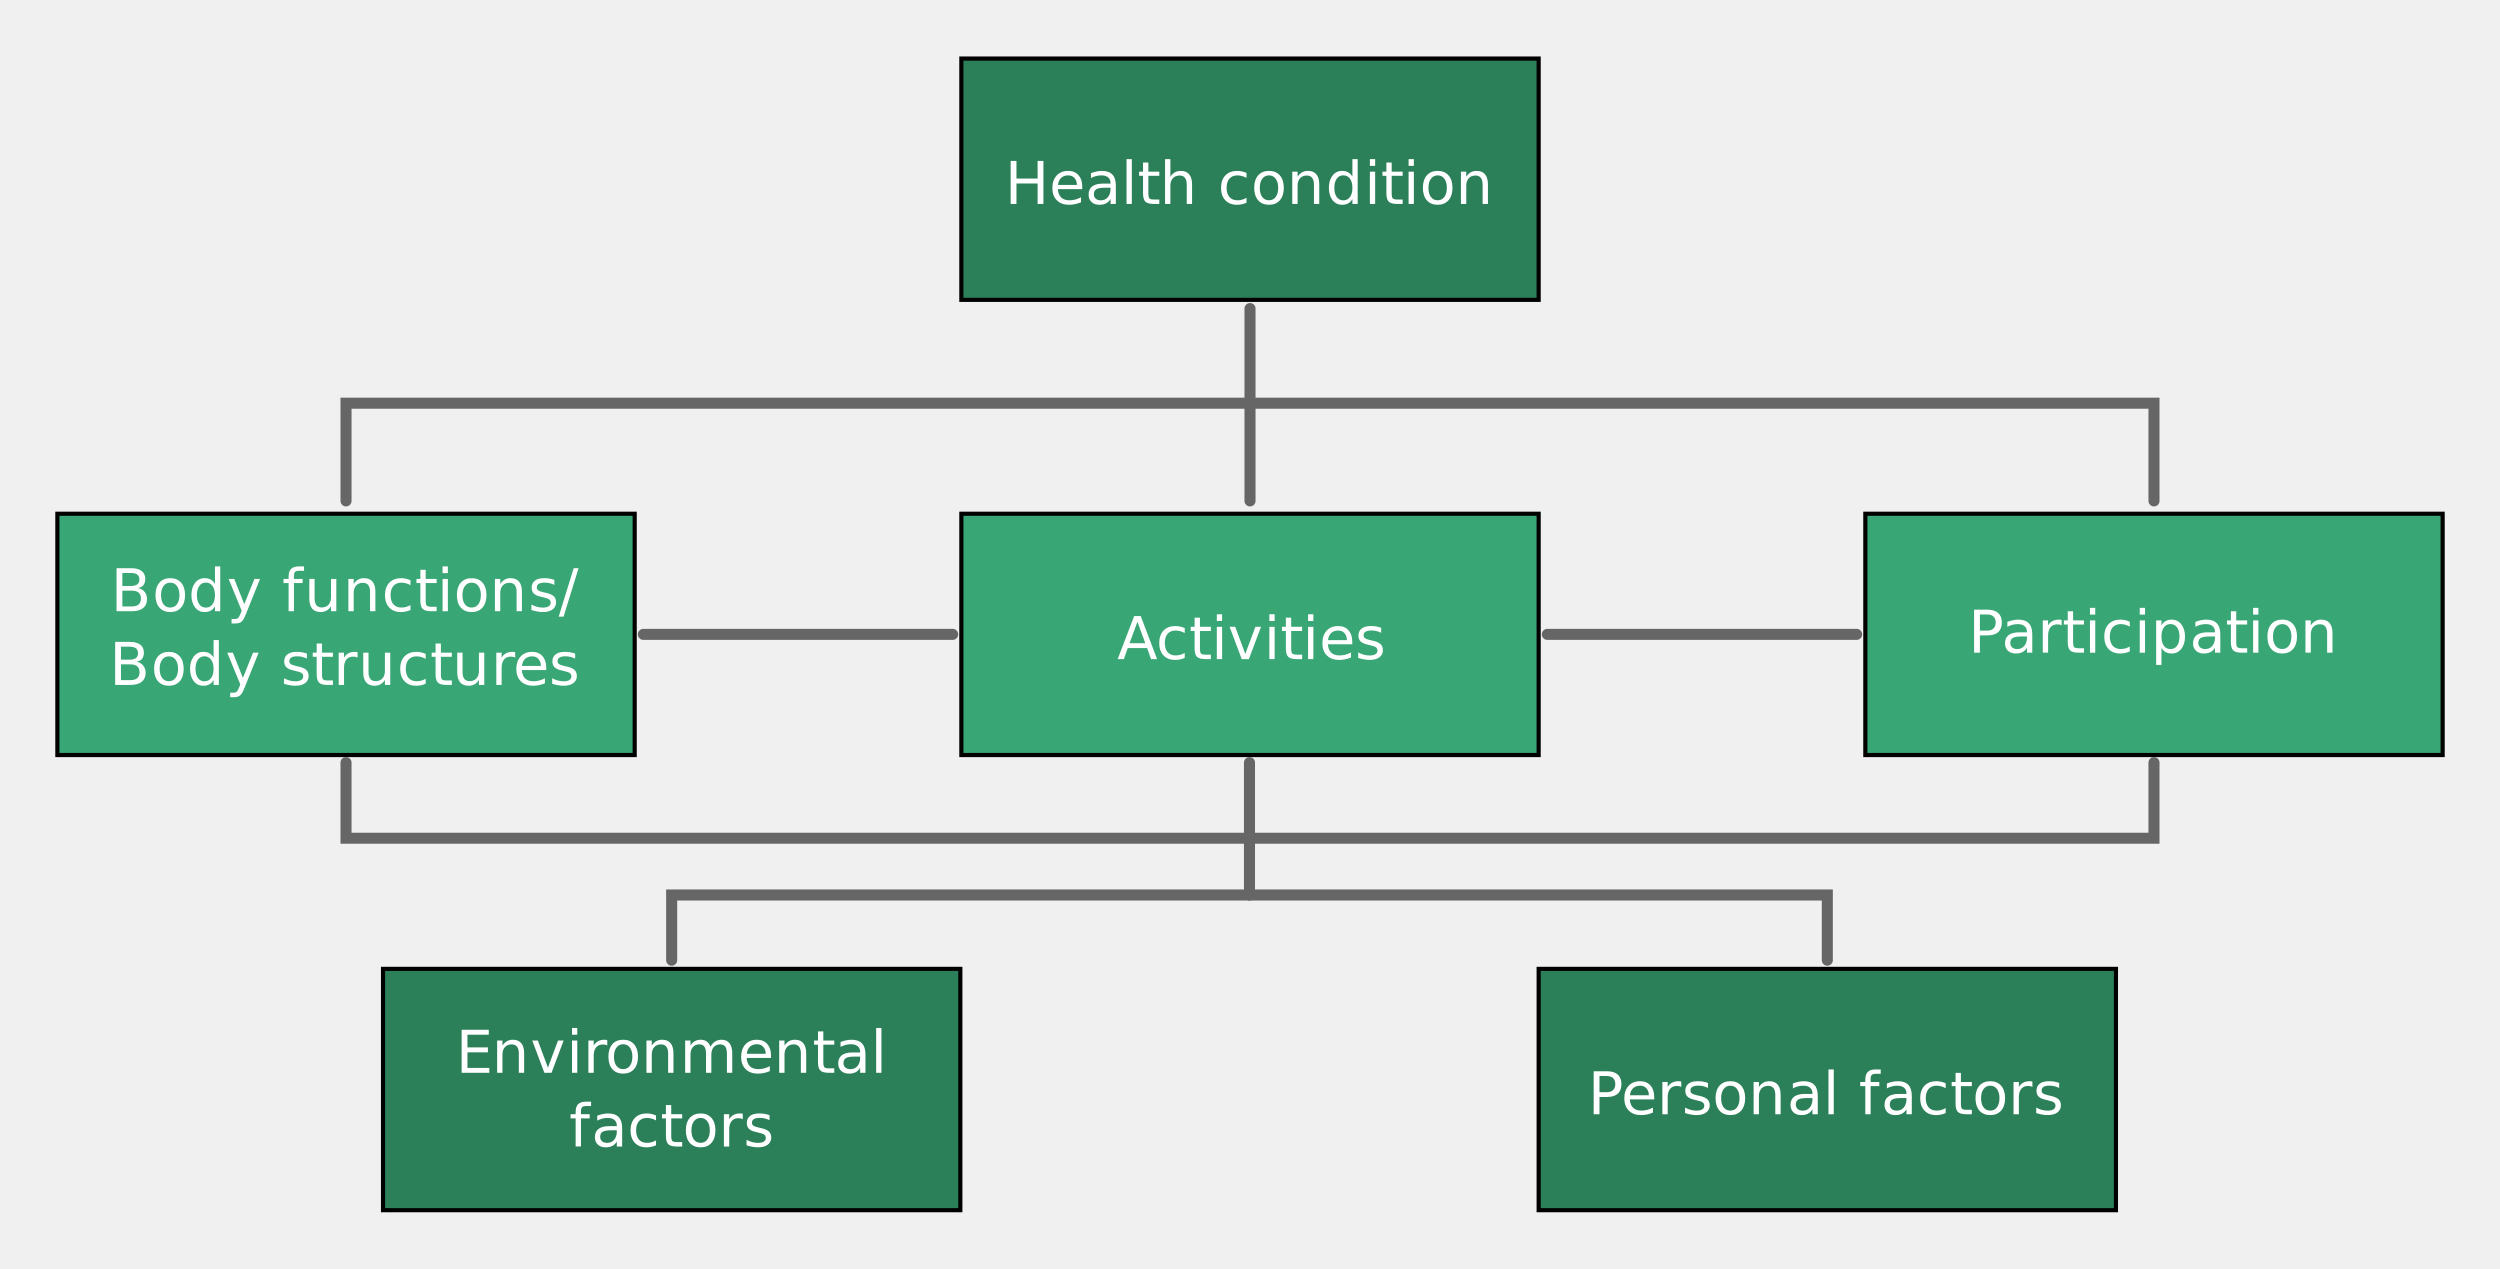
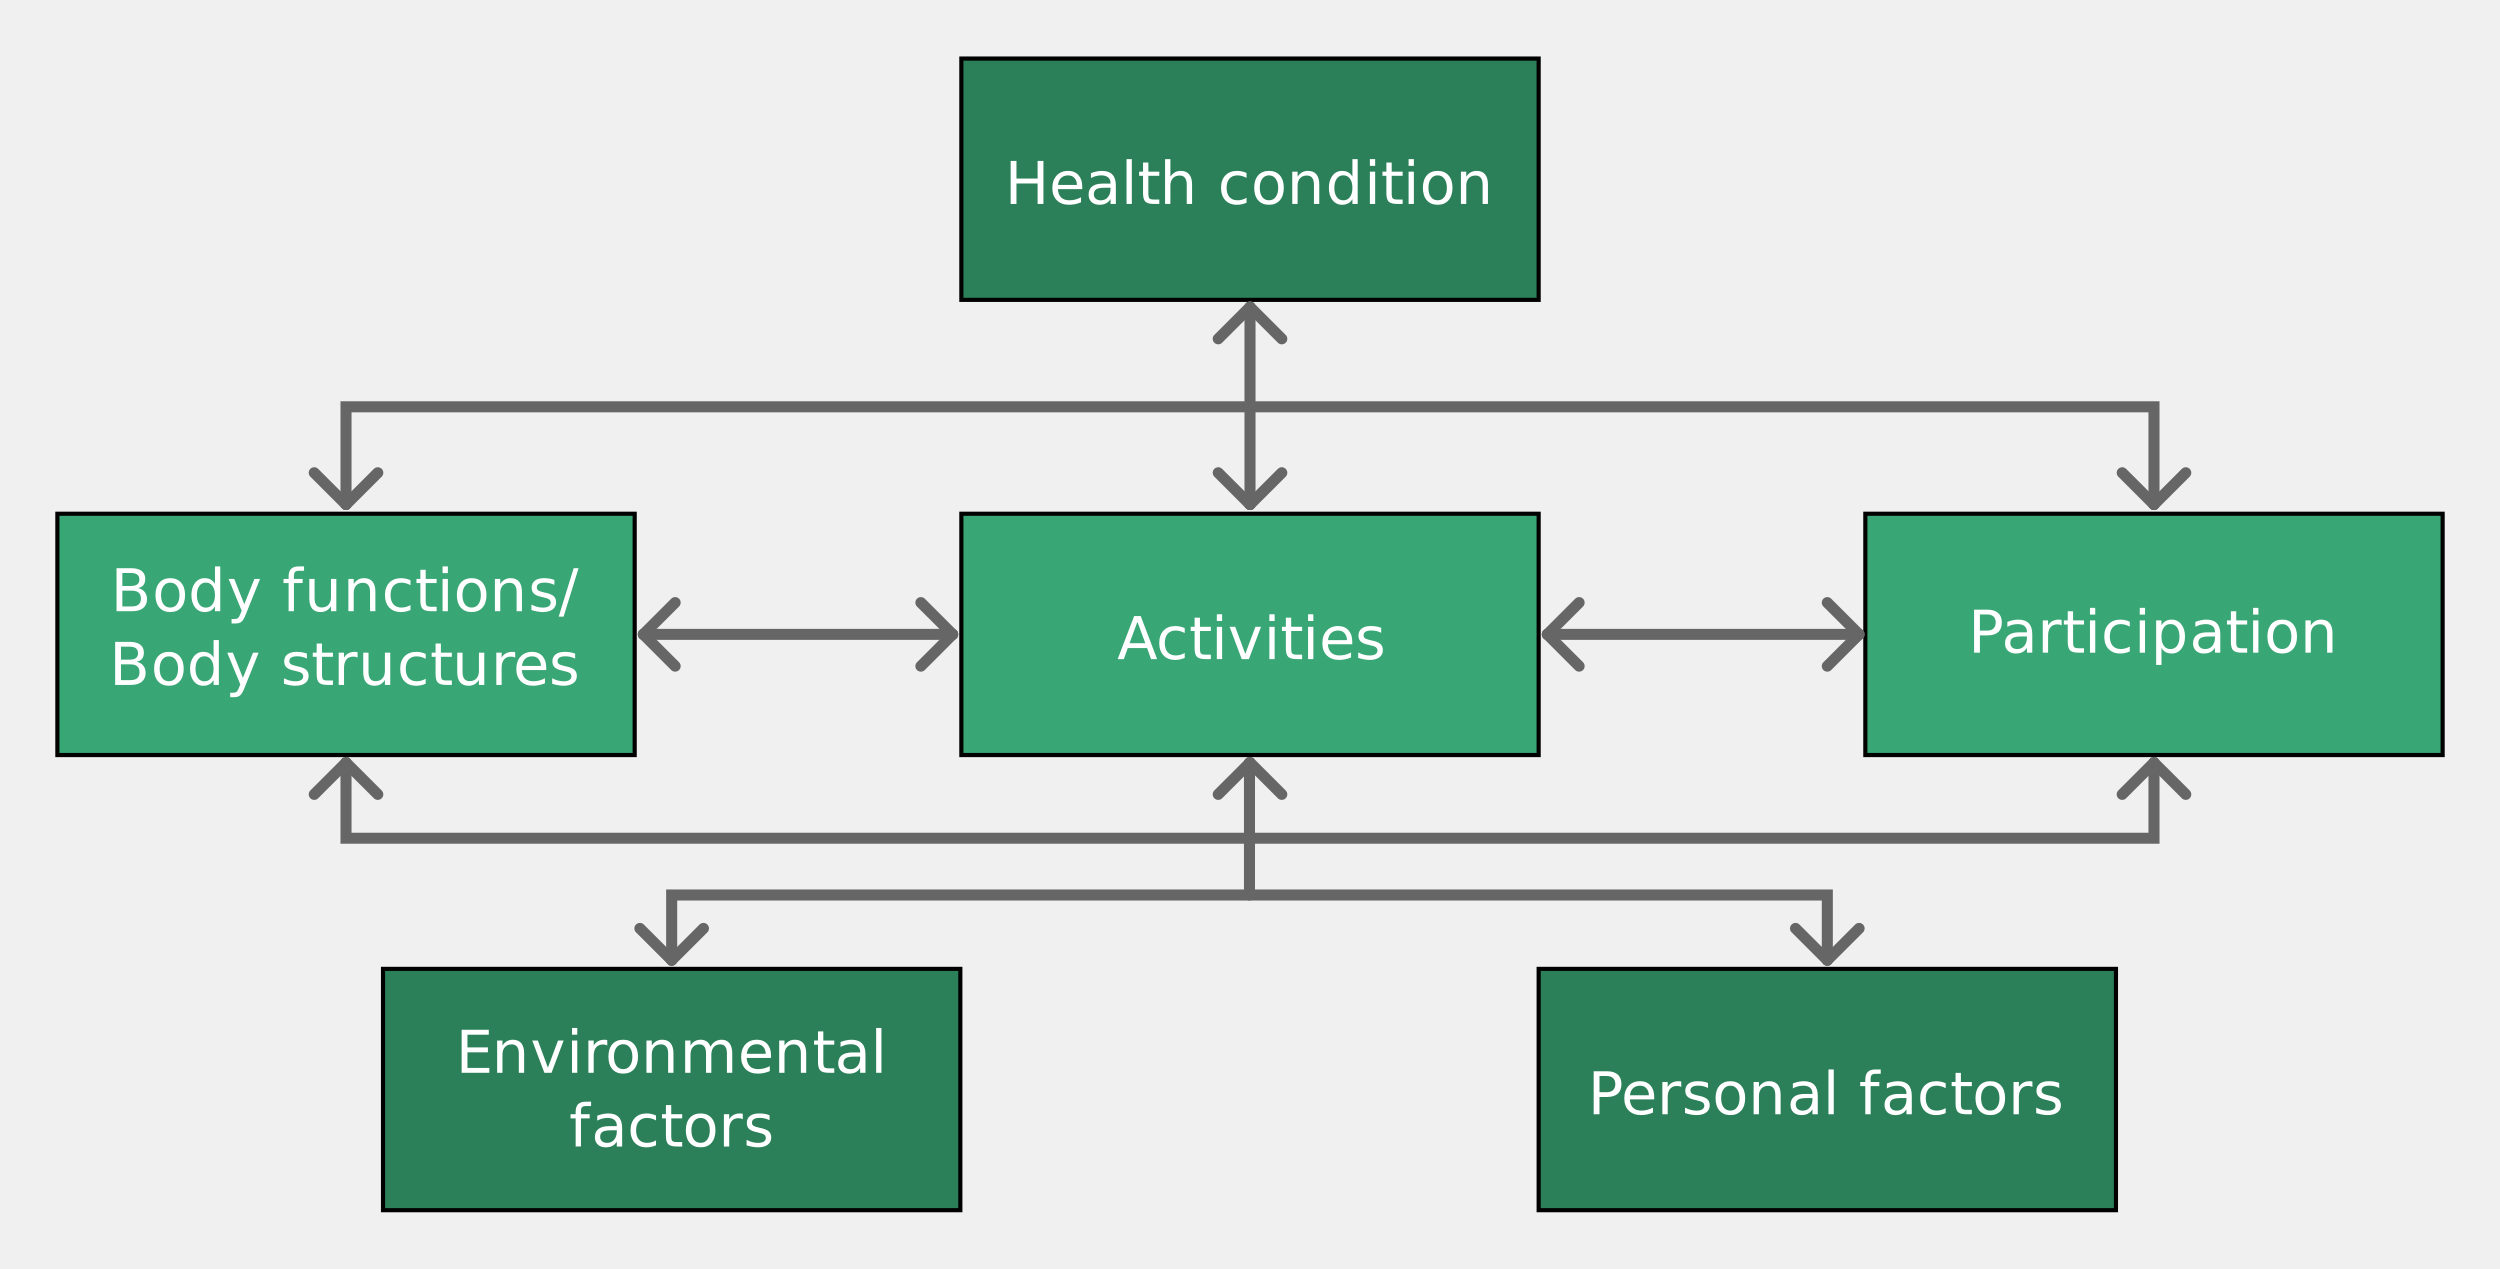
<svg xmlns="http://www.w3.org/2000/svg" xmlns:xlink="http://www.w3.org/1999/xlink" width="800px" height="406px" version="1.1" viewBox="0 0 800 406">
  <defs>
    <symbol id="y" overflow="visible">
      <path d="m1.859-13.766h1.859v5.641h6.766v-5.641h1.859v13.766h-1.859v-6.547h-6.766v6.547h-1.859z" />
    </symbol>
    <symbol id="i" overflow="visible">
      <path d="m10.609-5.578v0.828h-7.797c0.07 1.168 0.422 2.059 1.047 2.672 0.633 0.605 1.516 0.906 2.641 0.906 0.645 0 1.273-0.078 1.891-0.234 0.613-0.164 1.223-0.406 1.828-0.719v1.594c-0.617 0.262-1.246 0.461-1.891 0.594-0.637 0.133-1.281 0.203-1.938 0.203-1.648 0-2.949-0.477-3.906-1.438-0.961-0.957-1.438-2.254-1.438-3.891 0-1.688 0.453-3.023 1.359-4.016 0.914-1 2.144-1.5 3.688-1.5 1.395 0 2.492 0.449 3.297 1.344 0.812 0.898 1.219 2.117 1.219 3.656zm-1.703-0.5c-0.012-0.926-0.273-1.664-0.781-2.219-0.5-0.562-1.168-0.844-2-0.844-0.949 0-1.711 0.273-2.281 0.812-0.562 0.531-0.891 1.281-0.984 2.25z" />
    </symbol>
    <symbol id="f" overflow="visible">
      <path d="m6.469-5.188c-1.367 0-2.312 0.156-2.844 0.469s-0.797 0.852-0.797 1.609c0 0.594 0.195 1.07 0.594 1.422 0.395 0.355 0.938 0.531 1.625 0.531 0.938 0 1.688-0.332 2.25-1 0.57-0.664 0.859-1.551 0.859-2.656v-0.375zm3.391-0.703v5.891h-1.703v-1.562c-0.387 0.625-0.871 1.09-1.453 1.391-0.574 0.289-1.277 0.438-2.109 0.438-1.062 0-1.906-0.297-2.531-0.891-0.617-0.594-0.922-1.383-0.922-2.375 0-1.164 0.383-2.039 1.156-2.625 0.781-0.594 1.941-0.891 3.484-0.891h2.375v-0.172c0-0.781-0.258-1.383-0.766-1.812-0.512-0.426-1.234-0.641-2.172-0.641-0.586 0-1.156 0.074-1.719 0.219-0.562 0.148-1.102 0.359-1.609 0.641v-1.578c0.613-0.238 1.211-0.414 1.797-0.531 0.594-0.125 1.164-0.188 1.719-0.188 1.488 0 2.602 0.391 3.344 1.172 0.738 0.773 1.109 1.945 1.109 3.516z" />
    </symbol>
    <symbol id="k" overflow="visible">
      <path d="m1.781-14.344h1.688v14.344h-1.688z" />
    </symbol>
    <symbol id="a" overflow="visible">
      <path d="m3.453-13.25v2.922h3.5v1.328h-3.5v5.594c0 0.844 0.113 1.387 0.344 1.625 0.227 0.242 0.695 0.359 1.406 0.359h1.75v1.422h-1.75c-1.305 0-2.203-0.242-2.703-0.734-0.5-0.488-0.75-1.379-0.75-2.672v-5.594h-1.25v-1.328h1.25v-2.922z" />
    </symbol>
    <symbol id="s" overflow="visible">
      <path d="m10.359-6.234v6.234h-1.703v-6.172c0-0.977-0.195-1.707-0.578-2.188-0.375-0.488-0.945-0.734-1.703-0.734-0.918 0-1.641 0.293-2.172 0.875-0.523 0.586-0.781 1.383-0.781 2.391v5.828h-1.703v-14.344h1.703v5.625c0.406-0.625 0.879-1.086 1.422-1.391 0.551-0.312 1.188-0.469 1.906-0.469 1.188 0 2.082 0.371 2.688 1.109 0.613 0.73 0.922 1.809 0.922 3.234z" />
    </symbol>
    <symbol id="j" overflow="visible" />
    <symbol id="e" overflow="visible">
      <path d="m9.203-9.922v1.578c-0.48-0.258-0.961-0.457-1.438-0.594-0.48-0.133-0.969-0.203-1.469-0.203-1.094 0-1.949 0.352-2.562 1.047-0.605 0.699-0.906 1.68-0.906 2.938 0 1.262 0.301 2.242 0.906 2.938 0.613 0.699 1.469 1.047 2.562 1.047 0.5 0 0.988-0.062 1.469-0.188 0.477-0.133 0.957-0.336 1.438-0.609v1.578c-0.469 0.219-0.961 0.383-1.469 0.484-0.5 0.113-1.039 0.172-1.609 0.172-1.562 0-2.805-0.484-3.719-1.453-0.906-0.977-1.359-2.301-1.359-3.969 0-1.676 0.457-3 1.375-3.969 0.926-0.969 2.195-1.453 3.812-1.453 0.52 0 1.023 0.059 1.516 0.172 0.5 0.105 0.984 0.266 1.453 0.484z" />
    </symbol>
    <symbol id="b" overflow="visible">
      <path d="m5.781-9.141c-0.906 0-1.625 0.359-2.156 1.078-0.531 0.711-0.797 1.68-0.797 2.906 0 1.242 0.258 2.215 0.781 2.922 0.531 0.711 1.254 1.062 2.172 1.062 0.906 0 1.617-0.352 2.141-1.062 0.531-0.719 0.797-1.691 0.797-2.922 0-1.219-0.266-2.188-0.797-2.906-0.523-0.719-1.234-1.078-2.141-1.078zm0-1.438c1.469 0 2.625 0.48 3.469 1.438 0.844 0.961 1.266 2.289 1.266 3.984 0 1.688-0.422 3.016-1.266 3.984-0.844 0.961-2 1.438-3.469 1.438-1.48 0-2.641-0.477-3.484-1.438-0.836-0.969-1.25-2.297-1.25-3.984 0-1.695 0.414-3.023 1.25-3.984 0.844-0.957 2.004-1.438 3.484-1.438z" />
    </symbol>
    <symbol id="d" overflow="visible">
      <path d="m10.359-6.234v6.234h-1.703v-6.172c0-0.977-0.195-1.707-0.578-2.188-0.375-0.488-0.945-0.734-1.703-0.734-0.918 0-1.641 0.293-2.172 0.875-0.523 0.586-0.781 1.383-0.781 2.391v5.828h-1.703v-10.328h1.703v1.609c0.406-0.625 0.879-1.086 1.422-1.391 0.551-0.312 1.188-0.469 1.906-0.469 1.188 0 2.082 0.371 2.688 1.109 0.613 0.73 0.922 1.809 0.922 3.234z" />
    </symbol>
    <symbol id="n" overflow="visible">
      <path d="m8.578-8.75v-5.594h1.688v14.344h-1.688v-1.547c-0.367 0.617-0.82 1.074-1.359 1.375-0.543 0.289-1.195 0.438-1.953 0.438-1.25 0-2.266-0.492-3.047-1.484-0.781-1-1.172-2.312-1.172-3.938 0-1.613 0.391-2.922 1.172-3.922s1.797-1.5 3.047-1.5c0.758 0 1.41 0.152 1.953 0.453 0.539 0.305 0.992 0.762 1.359 1.375zm-5.781 3.594c0 1.25 0.254 2.231 0.766 2.938 0.508 0.711 1.211 1.062 2.109 1.062 0.895 0 1.602-0.352 2.125-1.062 0.52-0.707 0.781-1.688 0.781-2.938 0-1.238-0.262-2.211-0.781-2.922-0.523-0.719-1.23-1.078-2.125-1.078-0.898 0-1.602 0.359-2.109 1.078-0.512 0.711-0.766 1.684-0.766 2.922z" />
    </symbol>
    <symbol id="c" overflow="visible">
      <path d="m1.781-10.328h1.688v10.328h-1.688zm0-4.016h1.688v2.156h-1.688z" />
    </symbol>
    <symbol id="x" overflow="visible">
      <path d="m6.453-11.922-2.531 6.844h5.062zm-1.047-1.844h2.109l5.234 13.766h-1.938l-1.25-3.531h-6.203l-1.25 3.531h-1.969z" />
    </symbol>
    <symbol id="r" overflow="visible">
      <path d="m0.562-10.328h1.797l3.219 8.672 3.234-8.672h1.797l-3.875 10.328h-2.297z" />
    </symbol>
    <symbol id="h" overflow="visible">
      <path d="m8.359-10.016v1.594c-0.48-0.238-0.98-0.422-1.5-0.547-0.512-0.125-1.043-0.188-1.594-0.188-0.844 0-1.48 0.133-1.906 0.391-0.418 0.262-0.625 0.648-0.625 1.156 0 0.398 0.148 0.711 0.453 0.938 0.301 0.219 0.906 0.434 1.812 0.641l0.578 0.125c1.207 0.262 2.062 0.625 2.562 1.094 0.508 0.469 0.766 1.125 0.766 1.969 0 0.961-0.383 1.719-1.141 2.281-0.75 0.555-1.793 0.828-3.125 0.828-0.555 0-1.133-0.059-1.734-0.172-0.594-0.102-1.227-0.258-1.891-0.469v-1.75c0.633 0.324 1.254 0.57 1.859 0.734 0.602 0.156 1.207 0.234 1.812 0.234 0.789 0 1.398-0.133 1.828-0.406 0.438-0.27 0.656-0.656 0.656-1.156 0-0.457-0.156-0.805-0.469-1.047-0.312-0.25-0.996-0.488-2.047-0.719l-0.578-0.141c-1.055-0.219-1.812-0.555-2.281-1.016-0.469-0.457-0.703-1.086-0.703-1.891 0-0.969 0.344-1.719 1.031-2.25s1.664-0.797 2.938-0.797c0.625 0 1.211 0.047 1.766 0.141 0.551 0.094 1.062 0.234 1.531 0.422z" />
    </symbol>
    <symbol id="q" overflow="visible">
      <path d="m3.719-12.234v5.172h2.344c0.863 0 1.531-0.223 2-0.672 0.477-0.445 0.719-1.086 0.719-1.922 0-0.82-0.242-1.457-0.719-1.906-0.469-0.445-1.137-0.672-2-0.672zm-1.859-1.531h4.203c1.539 0 2.703 0.352 3.484 1.047 0.789 0.699 1.188 1.719 1.188 3.062 0 1.367-0.398 2.398-1.188 3.094-0.781 0.688-1.945 1.031-3.484 1.031h-2.344v5.531h-1.859z" />
    </symbol>
    <symbol id="g" overflow="visible">
      <path d="m7.766-8.734c-0.199-0.113-0.414-0.195-0.641-0.25-0.219-0.051-0.465-0.078-0.734-0.078-0.961 0-1.695 0.312-2.203 0.938-0.512 0.625-0.766 1.523-0.766 2.688v5.438h-1.703v-10.328h1.703v1.609c0.352-0.625 0.816-1.086 1.391-1.391 0.57-0.312 1.266-0.469 2.078-0.469 0.113 0 0.242 0.012 0.391 0.031 0.145 0.012 0.301 0.031 0.469 0.062z" />
    </symbol>
    <symbol id="w" overflow="visible">
      <path d="m3.422-1.547v5.469h-1.703v-14.25h1.703v1.578c0.352-0.613 0.801-1.07 1.344-1.375 0.539-0.301 1.191-0.453 1.953-0.453 1.25 0 2.266 0.5 3.047 1.5 0.789 1 1.188 2.309 1.188 3.922 0 1.625-0.398 2.938-1.188 3.938-0.781 0.992-1.797 1.484-3.047 1.484-0.762 0-1.414-0.148-1.953-0.438-0.543-0.301-0.992-0.758-1.344-1.375zm5.766-3.609c0-1.238-0.258-2.211-0.766-2.922-0.512-0.719-1.219-1.078-2.125-1.078-0.898 0-1.602 0.359-2.109 1.078-0.512 0.711-0.766 1.684-0.766 2.922 0 1.25 0.254 2.231 0.766 2.938 0.508 0.711 1.211 1.062 2.109 1.062 0.906 0 1.613-0.352 2.125-1.062 0.508-0.707 0.766-1.688 0.766-2.938z" />
    </symbol>
    <symbol id="p" overflow="visible">
      <path d="m3.719-6.578v5.047h2.984c1 0 1.738-0.207 2.219-0.625 0.488-0.414 0.734-1.051 0.734-1.906 0-0.852-0.246-1.484-0.734-1.891-0.48-0.414-1.219-0.625-2.219-0.625zm0-5.656v4.156h2.75c0.906 0 1.582-0.172 2.031-0.516 0.445-0.344 0.672-0.863 0.672-1.562 0-0.695-0.227-1.219-0.672-1.562-0.449-0.344-1.125-0.516-2.031-0.516zm-1.859-1.531h4.75c1.414 0 2.508 0.297 3.281 0.891 0.77 0.594 1.156 1.434 1.156 2.516 0 0.844-0.199 1.516-0.594 2.016-0.398 0.492-0.977 0.797-1.734 0.922 0.914 0.199 1.625 0.609 2.125 1.234 0.508 0.625 0.766 1.402 0.766 2.328 0 1.23-0.418 2.184-1.25 2.859-0.836 0.668-2.023 1-3.562 1h-4.938z" />
    </symbol>
    <symbol id="o" overflow="visible">
      <path d="m6.078 0.953c-0.48 1.227-0.949 2.031-1.406 2.406-0.461 0.375-1.07 0.562-1.828 0.562h-1.344v-1.422h0.984c0.469 0 0.832-0.109 1.094-0.328 0.258-0.219 0.547-0.742 0.859-1.562l0.297-0.781-4.172-10.156h1.797l3.219 8.078 3.234-8.078h1.797z" />
    </symbol>
    <symbol id="m" overflow="visible">
      <path d="m7-14.344v1.406h-1.625c-0.605 0-1.027 0.125-1.266 0.375-0.23 0.25-0.344 0.695-0.344 1.328v0.906h2.781v1.328h-2.781v9h-1.703v-9h-1.625v-1.328h1.625v-0.719c0-1.145 0.266-1.977 0.797-2.5 0.531-0.531 1.379-0.797 2.547-0.797z" />
    </symbol>
    <symbol id="l" overflow="visible">
      <path d="m1.609-4.078v-6.25h1.688v6.188c0 0.98 0.188 1.715 0.562 2.203 0.383 0.492 0.957 0.734 1.719 0.734 0.914 0 1.641-0.289 2.172-0.875 0.531-0.582 0.797-1.379 0.797-2.391v-5.859h1.703v10.328h-1.703v-1.578c-0.406 0.625-0.887 1.09-1.438 1.391-0.543 0.301-1.172 0.453-1.891 0.453-1.18 0-2.074-0.363-2.688-1.094-0.617-0.738-0.922-1.82-0.922-3.25z" />
    </symbol>
    <symbol id="v" overflow="visible">
      <path d="m4.797-13.766h1.562l-4.797 15.516h-1.562z" />
    </symbol>
    <symbol id="u" overflow="visible">
      <path d="m1.859-13.766h8.688v1.578h-6.828v4.062h6.547v1.578h-6.547v4.984h7v1.562h-8.859z" />
    </symbol>
    <symbol id="t" overflow="visible">
      <path d="m9.812-8.344c0.426-0.758 0.93-1.32 1.516-1.688 0.594-0.363 1.289-0.547 2.094-0.547 1.07 0 1.898 0.383 2.484 1.141 0.582 0.75 0.875 1.82 0.875 3.203v6.234h-1.703v-6.172c0-0.988-0.18-1.723-0.531-2.203-0.344-0.477-0.875-0.719-1.594-0.719-0.887 0-1.586 0.293-2.094 0.875-0.512 0.586-0.766 1.383-0.766 2.391v5.828h-1.703v-6.172c0-1-0.18-1.734-0.531-2.203-0.344-0.477-0.883-0.719-1.609-0.719-0.867 0-1.555 0.293-2.062 0.875-0.512 0.586-0.766 1.383-0.766 2.391v5.828h-1.703v-10.328h1.703v1.609c0.383-0.633 0.848-1.102 1.391-1.406 0.539-0.301 1.18-0.453 1.922-0.453 0.75 0 1.383 0.195 1.906 0.578 0.531 0.387 0.922 0.938 1.172 1.656z" />
    </symbol>
  </defs>
  <path transform="matrix(.88485 0 0 .88442 -42.327 -59.073)" d="m395.5 87.984h208.78v87.31h-208.78zm0 0" fill="#2b8059" stroke="#000" stroke-linecap="round" stroke-width="1.5" />
  <path transform="matrix(.88485 0 0 .88442 -42.327 -59.073)" d="m395.5 252.67h208.78v87.31h-208.78zm0 0" fill="#39a675" stroke="#000" stroke-linecap="round" stroke-width="1.5" />
  <path transform="matrix(.88485 0 0 .88442 -42.327 -59.073)" d="m722.42 252.67h208.78v87.31h-208.78zm0 0" fill="#39a675" stroke="#000" stroke-linecap="round" stroke-width="1.5" />
  <path transform="matrix(.88485 0 0 .88442 -42.327 -59.073)" d="m68.584 252.67h208.78v87.31h-208.78zm0 0" fill="#39a675" stroke="#000" stroke-linecap="round" stroke-width="1.5" />
  <path transform="matrix(.88485 0 0 .88442 -42.327 -59.073)" d="m604.28 417.35h208.78v87.31h-208.78zm0 0" fill="#2b8059" stroke="#000" stroke-linecap="round" stroke-width="1.5" />
  <path transform="matrix(.88485 0 0 .88442 -42.327 -59.073)" d="m186.35 417.35h208.78v87.31h-208.78zm0 0" fill="#2b8059" stroke="#000" stroke-linecap="round" stroke-width="1.5" />
  <g fill="#fff">
    <use x="321.551" y="65.263" xlink:href="#y" />
    <use x="335.708" y="65.263" xlink:href="#i" />
    <use x="347.211" y="65.263" xlink:href="#f" />
    <use x="358.714" y="65.263" xlink:href="#k" />
    <use x="364.023" y="65.263" xlink:href="#a" />
    <use x="371.102" y="65.263" xlink:href="#s" />
    <use x="383.49" y="65.263" xlink:href="#j" />
    <use x="389.684" y="65.263" xlink:href="#e" />
    <use x="400.302" y="65.263" xlink:href="#b" />
    <use x="411.805" y="65.263" xlink:href="#d" />
    <use x="424.193" y="65.263" xlink:href="#n" />
    <use x="436.581" y="65.263" xlink:href="#c" />
    <use x="441.89" y="65.263" xlink:href="#a" />
    <use x="448.969" y="65.263" xlink:href="#c" />
    <use x="454.278" y="65.263" xlink:href="#b" />
    <use x="465.781" y="65.263" xlink:href="#d" />
  </g>
  <g fill="#fff">
    <use x="357.52" y="210.912" xlink:href="#x" />
    <use x="369.907" y="210.912" xlink:href="#e" />
    <use x="380.526" y="210.912" xlink:href="#a" />
    <use x="387.604" y="210.912" xlink:href="#c" />
    <use x="392.913" y="210.912" xlink:href="#r" />
    <use x="404.416" y="210.912" xlink:href="#c" />
    <use x="409.726" y="210.912" xlink:href="#a" />
    <use x="416.804" y="210.912" xlink:href="#c" />
    <use x="422.113" y="210.912" xlink:href="#i" />
    <use x="433.616" y="210.912" xlink:href="#h" />
  </g>
  <g fill="#fff">
    <use x="629.848" y="208.857" xlink:href="#q" />
    <use x="640.466" y="208.857" xlink:href="#f" />
    <use x="651.969" y="208.857" xlink:href="#g" />
    <use x="659.932" y="208.857" xlink:href="#a" />
    <use x="667.011" y="208.857" xlink:href="#c" />
    <use x="672.32" y="208.857" xlink:href="#e" />
    <use x="682.938" y="208.857" xlink:href="#c" />
    <use x="688.248" y="208.857" xlink:href="#w" />
    <use x="700.635" y="208.857" xlink:href="#f" />
    <use x="712.138" y="208.857" xlink:href="#a" />
    <use x="719.217" y="208.857" xlink:href="#c" />
    <use x="724.526" y="208.857" xlink:href="#b" />
    <use x="736.029" y="208.857" xlink:href="#d" />
  </g>
  <g fill="#fff">
    <use x="35.434" y="195.591" xlink:href="#p" />
    <use x="48.706" y="195.591" xlink:href="#b" />
    <use x="60.209" y="195.591" xlink:href="#n" />
    <use x="72.597" y="195.591" xlink:href="#o" />
    <use x="84.1" y="195.591" xlink:href="#j" />
    <use x="90.294" y="195.591" xlink:href="#m" />
    <use x="97.373" y="195.591" xlink:href="#l" />
    <use x="109.761" y="195.591" xlink:href="#d" />
    <use x="122.149" y="195.591" xlink:href="#e" />
    <use x="132.767" y="195.591" xlink:href="#a" />
    <use x="139.846" y="195.591" xlink:href="#c" />
    <use x="145.155" y="195.591" xlink:href="#b" />
    <use x="156.658" y="195.591" xlink:href="#d" />
    <use x="169.045" y="195.591" xlink:href="#h" />
    <use x="178.779" y="195.591" xlink:href="#v" />
  </g>
  <g fill="#fff">
    <use x="34.992" y="219.173" xlink:href="#p" />
    <use x="48.265" y="219.173" xlink:href="#b" />
    <use x="59.768" y="219.173" xlink:href="#n" />
    <use x="72.156" y="219.173" xlink:href="#o" />
    <use x="83.659" y="219.173" xlink:href="#j" />
    <use x="89.853" y="219.173" xlink:href="#h" />
    <use x="99.586" y="219.173" xlink:href="#a" />
    <use x="106.665" y="219.173" xlink:href="#g" />
    <use x="114.628" y="219.173" xlink:href="#l" />
    <use x="127.016" y="219.173" xlink:href="#e" />
    <use x="137.634" y="219.173" xlink:href="#a" />
    <use x="144.713" y="219.173" xlink:href="#l" />
    <use x="157.101" y="219.173" xlink:href="#g" />
    <use x="164.18" y="219.173" xlink:href="#i" />
    <use x="175.683" y="219.173" xlink:href="#h" />
  </g>
  <g fill="#fff">
    <use x="145.863" y="343.294" xlink:href="#u" />
    <use x="157.366" y="343.294" xlink:href="#d" />
    <use x="169.754" y="343.294" xlink:href="#r" />
    <use x="181.257" y="343.294" xlink:href="#c" />
    <use x="186.566" y="343.294" xlink:href="#g" />
    <use x="193.645" y="343.294" xlink:href="#b" />
    <use x="205.148" y="343.294" xlink:href="#d" />
    <use x="217.536" y="343.294" xlink:href="#t" />
    <use x="236.118" y="343.294" xlink:href="#i" />
    <use x="247.621" y="343.294" xlink:href="#d" />
    <use x="260.009" y="343.294" xlink:href="#a" />
    <use x="267.087" y="343.294" xlink:href="#f" />
    <use x="278.59" y="343.294" xlink:href="#k" />
  </g>
  <g fill="#fff">
    <use x="182.145" y="366.88" xlink:href="#m" />
    <use x="189.223" y="366.88" xlink:href="#f" />
    <use x="200.726" y="366.88" xlink:href="#e" />
    <use x="211.344" y="366.88" xlink:href="#a" />
    <use x="218.423" y="366.88" xlink:href="#b" />
    <use x="229.926" y="366.88" xlink:href="#g" />
    <use x="237.89" y="366.88" xlink:href="#h" />
  </g>
  <g fill="#fff">
    <use x="508.117" y="356.564" xlink:href="#q" />
    <use x="518.735" y="356.564" xlink:href="#i" />
    <use x="530.238" y="356.564" xlink:href="#g" />
    <use x="538.202" y="356.564" xlink:href="#h" />
    <use x="547.935" y="356.564" xlink:href="#b" />
    <use x="559.438" y="356.564" xlink:href="#d" />
    <use x="571.826" y="356.564" xlink:href="#f" />
    <use x="583.329" y="356.564" xlink:href="#k" />
    <use x="588.638" y="356.564" xlink:href="#j" />
    <use x="594.832" y="356.564" xlink:href="#m" />
    <use x="601.911" y="356.564" xlink:href="#f" />
    <use x="613.414" y="356.564" xlink:href="#e" />
    <use x="624.032" y="356.564" xlink:href="#a" />
    <use x="631.111" y="356.564" xlink:href="#b" />
    <use x="642.614" y="356.564" xlink:href="#g" />
    <use x="650.578" y="356.564" xlink:href="#h" />
  </g>
  <path transform="matrix(.88485 0 0 .88442 -42.327 -59.073)" d="m708.67 414.21v-23.585h-417.93v23.585" fill="none" stroke="#666" stroke-linecap="round" stroke-width="4" />
  <path transform="matrix(.88485 0 0 .88442 -42.327 -59.073)" d="m392.36 296.32h-111.86" fill="none" stroke="#666" stroke-linecap="round" stroke-width="4" />
  <path transform="matrix(.88485 0 0 .88442 -42.327 -59.073)" d="m607.42 296.32h111.86" fill="none" stroke="#666" stroke-linecap="round" stroke-width="4" />
  <path transform="matrix(.88485 0 0 .88442 -42.327 -59.073)" d="m826.81 342.72v27.362h-653.84v-27.362" fill="none" stroke="#666" stroke-linecap="round" stroke-width="4" />
  <path transform="matrix(.88485 0 0 .88442 -42.327 -59.073)" d="m499.7 390.62v-47.899" fill="none" stroke="#666" stroke-linecap="round" stroke-width="4" />
-   <path transform="matrix(.88485 0 0 .88442 -42.327 -59.073)" d="m499.89 248.03v-69.599" fill="none" stroke="#666" stroke-linecap="round" stroke-width="4" />
-   <path transform="matrix(.88485 0 0 .88442 -42.327 -59.073)" d="m826.81 248.03v-35.356h-653.84v35.356" fill="none" stroke="#666" stroke-linecap="round" stroke-width="4" />
+   <path transform="matrix(.88485 0 0 .88442 -42.327 -59.073)" d="m499.89 249.34v-71.44" fill="none" stroke="#666" stroke-linecap="round" stroke-width="4" />
+   <path transform="matrix(.88485 0 0 .88442 -42.327 -59.073)" d="m826.81 249.34v-35.356h-653.84v35.356" fill="none" stroke="#666" stroke-linecap="round" stroke-width="4" />
+   <path transform="matrix(.88485 0 0 .88442 -42.327 -59.073)" d="m172.97 249.34-11.491-11.492" fill="none" stroke="#666" stroke-linecap="round" stroke-width="4" />
+   <path transform="matrix(.88485 0 0 .88442 -42.327 -59.073)" d="m172.97 249.34 11.491-11.492" fill="none" stroke="#666" stroke-linecap="round" stroke-width="4" />
+   <path transform="matrix(.88485 0 0 .88442 -42.327 -59.073)" d="m499.89 249.34-11.491-11.492" fill="none" stroke="#666" stroke-linecap="round" stroke-width="4" />
+   <path transform="matrix(.88485 0 0 .88442 -42.327 -59.073)" d="m499.89 249.34 11.491-11.492" fill="none" stroke="#666" stroke-linecap="round" stroke-width="4" />
+   <path transform="matrix(.88485 0 0 .88442 -42.327 -59.073)" d="m826.81 249.34-11.491-11.492" fill="none" stroke="#666" stroke-linecap="round" stroke-width="4" />
+   <path transform="matrix(.88485 0 0 .88442 -42.327 -59.073)" d="m826.81 249.34 11.491-11.492" fill="none" stroke="#666" stroke-linecap="round" stroke-width="4" />
+   <path transform="matrix(.88485 0 0 .88442 -42.327 -59.073)" d="m708.67 414.21-11.491-11.492" fill="none" stroke="#666" stroke-linecap="round" stroke-width="4" />
+   <path transform="matrix(.88485 0 0 .88442 -42.327 -59.073)" d="m708.67 414.21 11.496-11.492" fill="none" stroke="#666" stroke-linecap="round" stroke-width="4" />
+   <path transform="matrix(.88485 0 0 .88442 -42.327 -59.073)" d="m290.74 414.21-11.491-11.492" fill="none" stroke="#666" stroke-linecap="round" stroke-width="4" />
+   <path transform="matrix(.88485 0 0 .88442 -42.327 -59.073)" d="m290.74 414.21 11.491-11.492" fill="none" stroke="#666" stroke-linecap="round" stroke-width="4" />
+   <path transform="matrix(.88485 0 0 .88442 -42.327 -59.073)" d="m172.97 342.72-11.491 11.492" fill="none" stroke="#666" stroke-linecap="round" stroke-width="4" />
+   <path transform="matrix(.88485 0 0 .88442 -42.327 -59.073)" d="m172.97 342.72 11.491 11.492" fill="none" stroke="#666" stroke-linecap="round" stroke-width="4" />
+   <path transform="matrix(.88485 0 0 .88442 -42.327 -59.073)" d="m499.89 342.72-11.491 11.492" fill="none" stroke="#666" stroke-linecap="round" stroke-width="4" />
+   <path transform="matrix(.88485 0 0 .88442 -42.327 -59.073)" d="m499.89 342.72 11.491 11.492" fill="none" stroke="#666" stroke-linecap="round" stroke-width="4" />
+   <path transform="matrix(.88485 0 0 .88442 -42.327 -59.073)" d="m826.81 342.72-11.491 11.492" fill="none" stroke="#666" stroke-linecap="round" stroke-width="4" />
+   <path transform="matrix(.88485 0 0 .88442 -42.327 -59.073)" d="m826.81 342.72 11.491 11.492" fill="none" stroke="#666" stroke-linecap="round" stroke-width="4" />
+   <path transform="matrix(.88485 0 0 .88442 -42.327 -59.073)" d="m499.89 177.89-11.491 11.492" fill="none" stroke="#666" stroke-linecap="round" stroke-width="4" />
+   <path transform="matrix(.88485 0 0 .88442 -42.327 -59.073)" d="m499.89 177.89 11.491 11.492" fill="none" stroke="#666" stroke-linecap="round" stroke-width="4" />
+   <path transform="matrix(.88485 0 0 .88442 -42.327 -59.073)" d="m280.5 296.32 11.496-11.492" fill="none" stroke="#666" stroke-linecap="round" stroke-width="4" />
+   <path transform="matrix(.88485 0 0 .88442 -42.327 -59.073)" d="m280.5 296.32 11.496 11.492" fill="none" stroke="#666" stroke-linecap="round" stroke-width="4" />
+   <path transform="matrix(.88485 0 0 .88442 -42.327 -59.073)" d="m392.36 296.32-11.491-11.492" fill="none" stroke="#666" stroke-linecap="round" stroke-width="4" />
+   <path transform="matrix(.88485 0 0 .88442 -42.327 -59.073)" d="m392.36 296.32-11.491 11.492" fill="none" stroke="#666" stroke-linecap="round" stroke-width="4" />
+   <path transform="matrix(.88485 0 0 .88442 -42.327 -59.073)" d="m607.42 296.32 11.491-11.492" fill="none" stroke="#666" stroke-linecap="round" stroke-width="4" />
+   <path transform="matrix(.88485 0 0 .88442 -42.327 -59.073)" d="m607.42 296.32 11.491 11.492" fill="none" stroke="#666" stroke-linecap="round" stroke-width="4" />
+   <path transform="matrix(.88485 0 0 .88442 -42.327 -59.073)" d="m720.16 296.32-11.496-11.492" fill="none" stroke="#666" stroke-linecap="round" stroke-width="4" />
+   <path transform="matrix(.88485 0 0 .88442 -42.327 -59.073)" d="m720.16 296.32-11.496 11.492" fill="none" stroke="#666" stroke-linecap="round" stroke-width="4" />
</svg>
